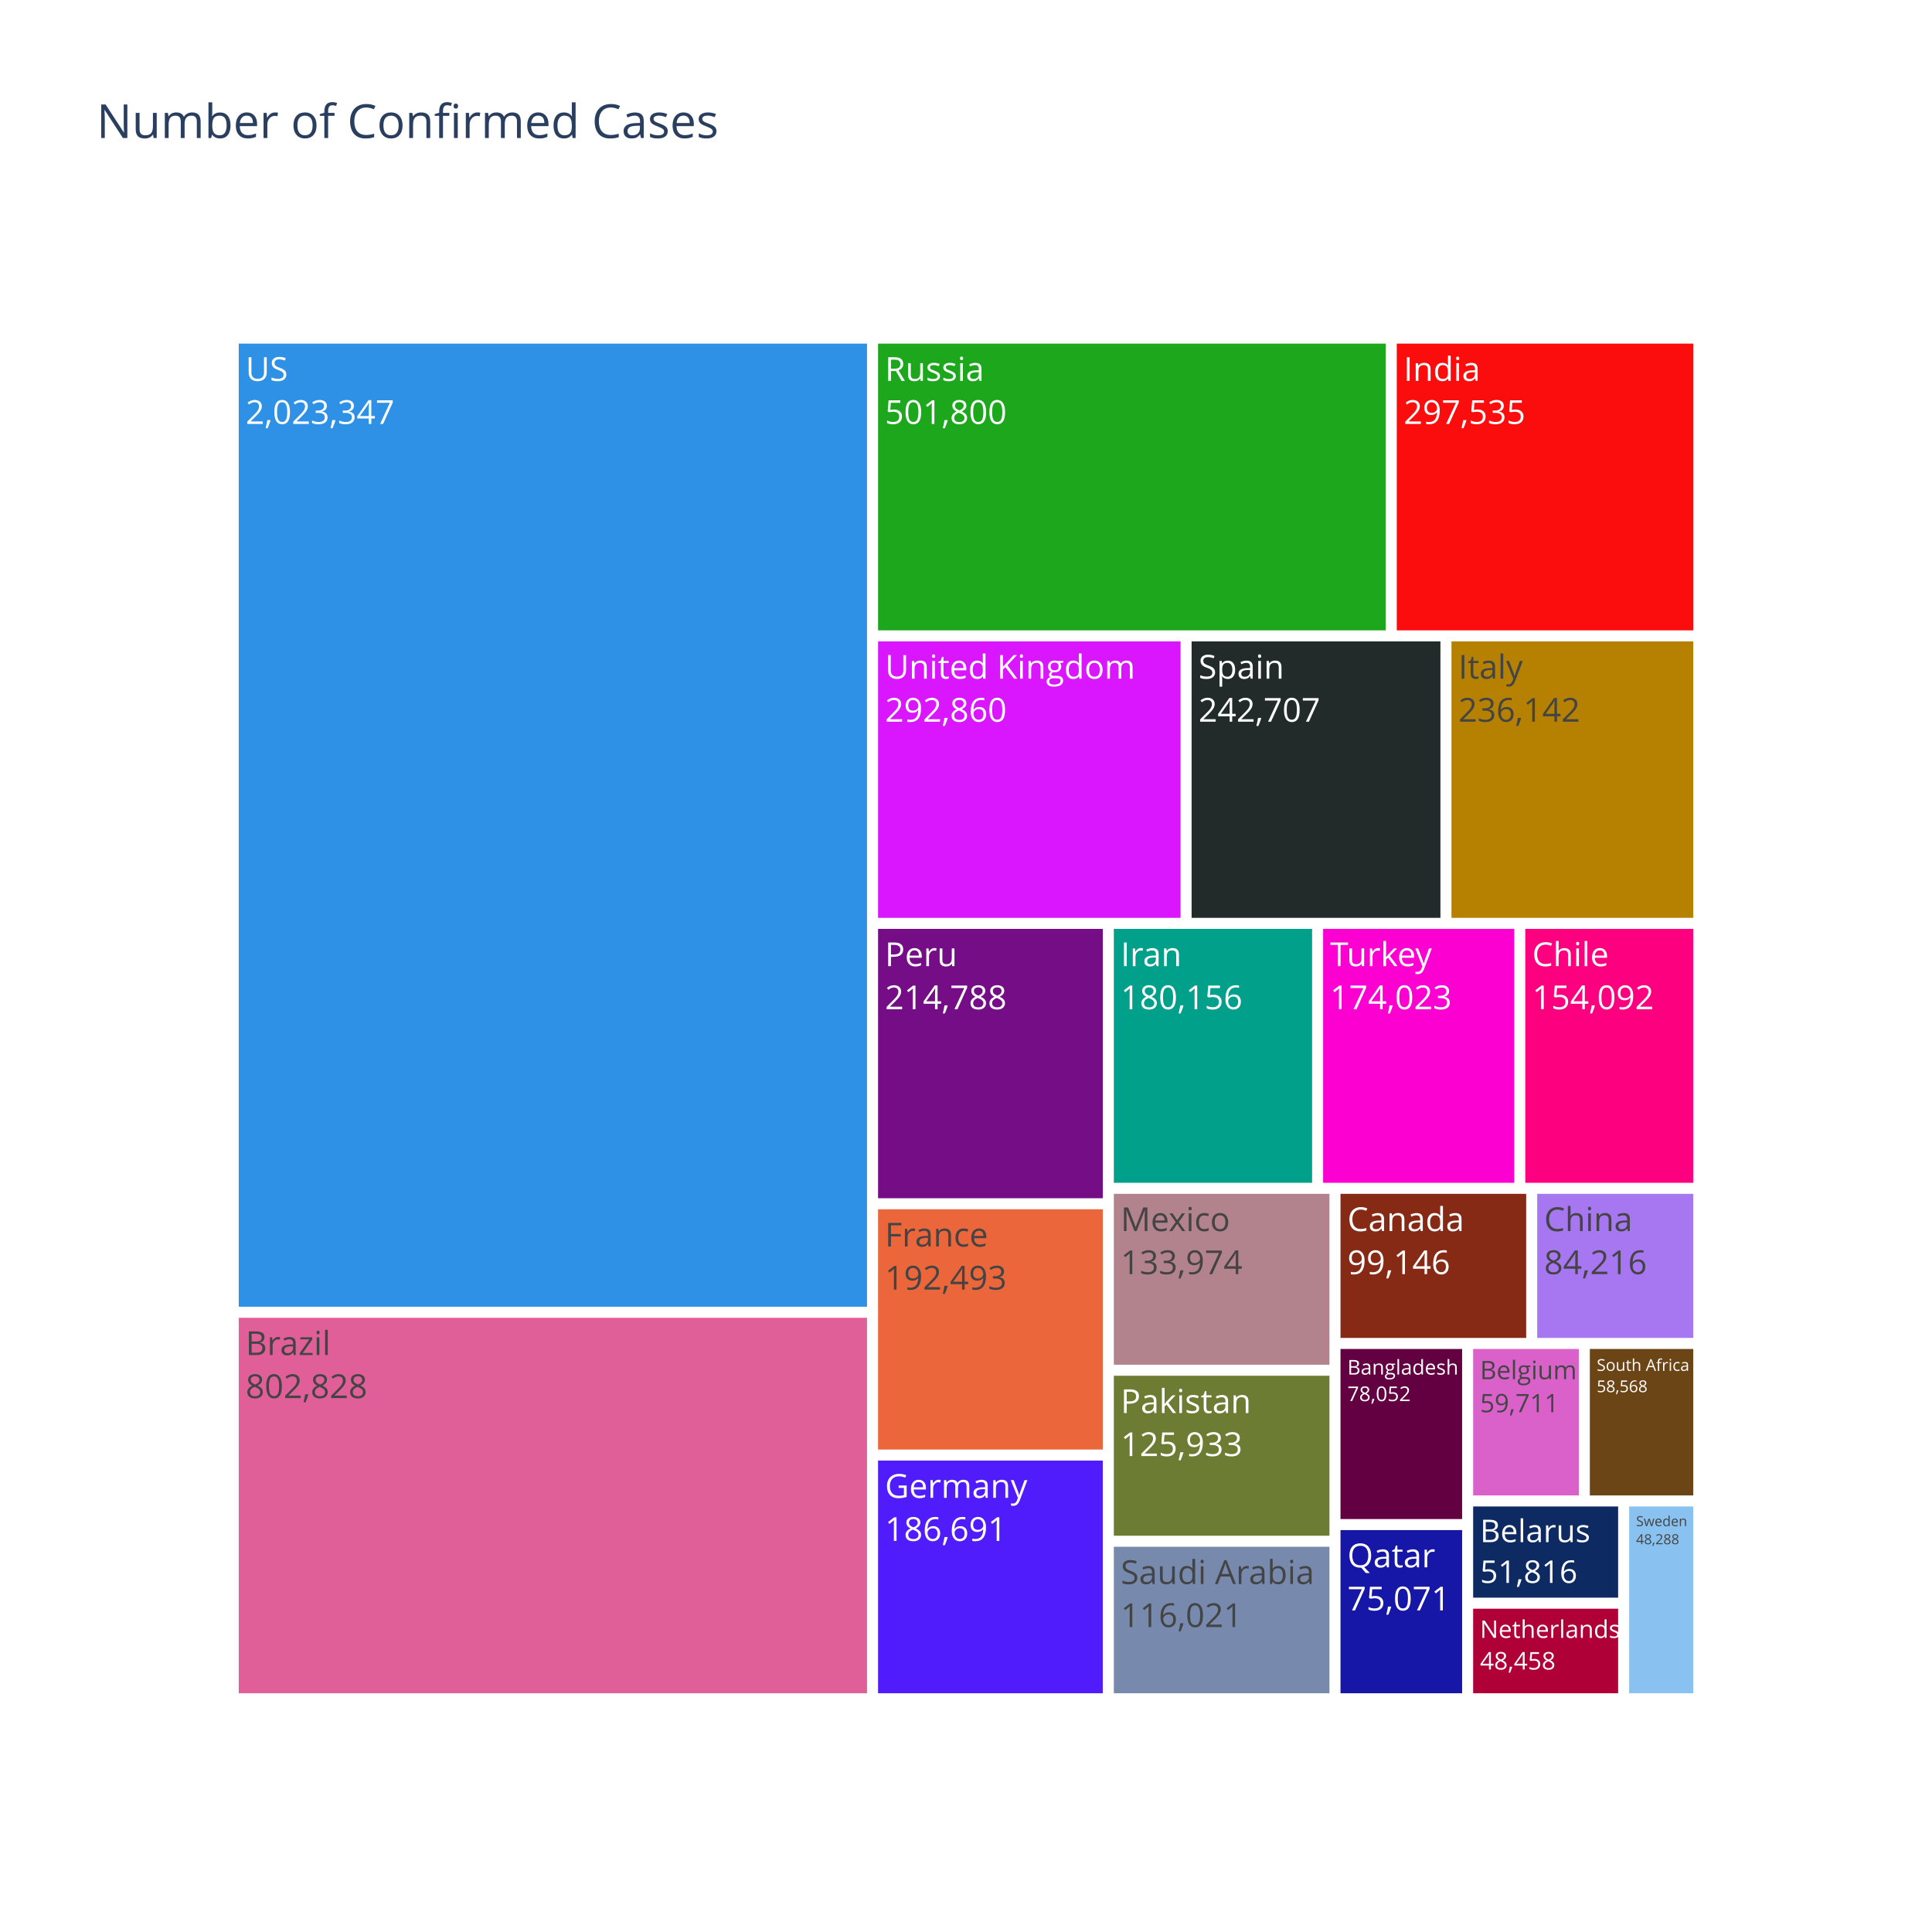
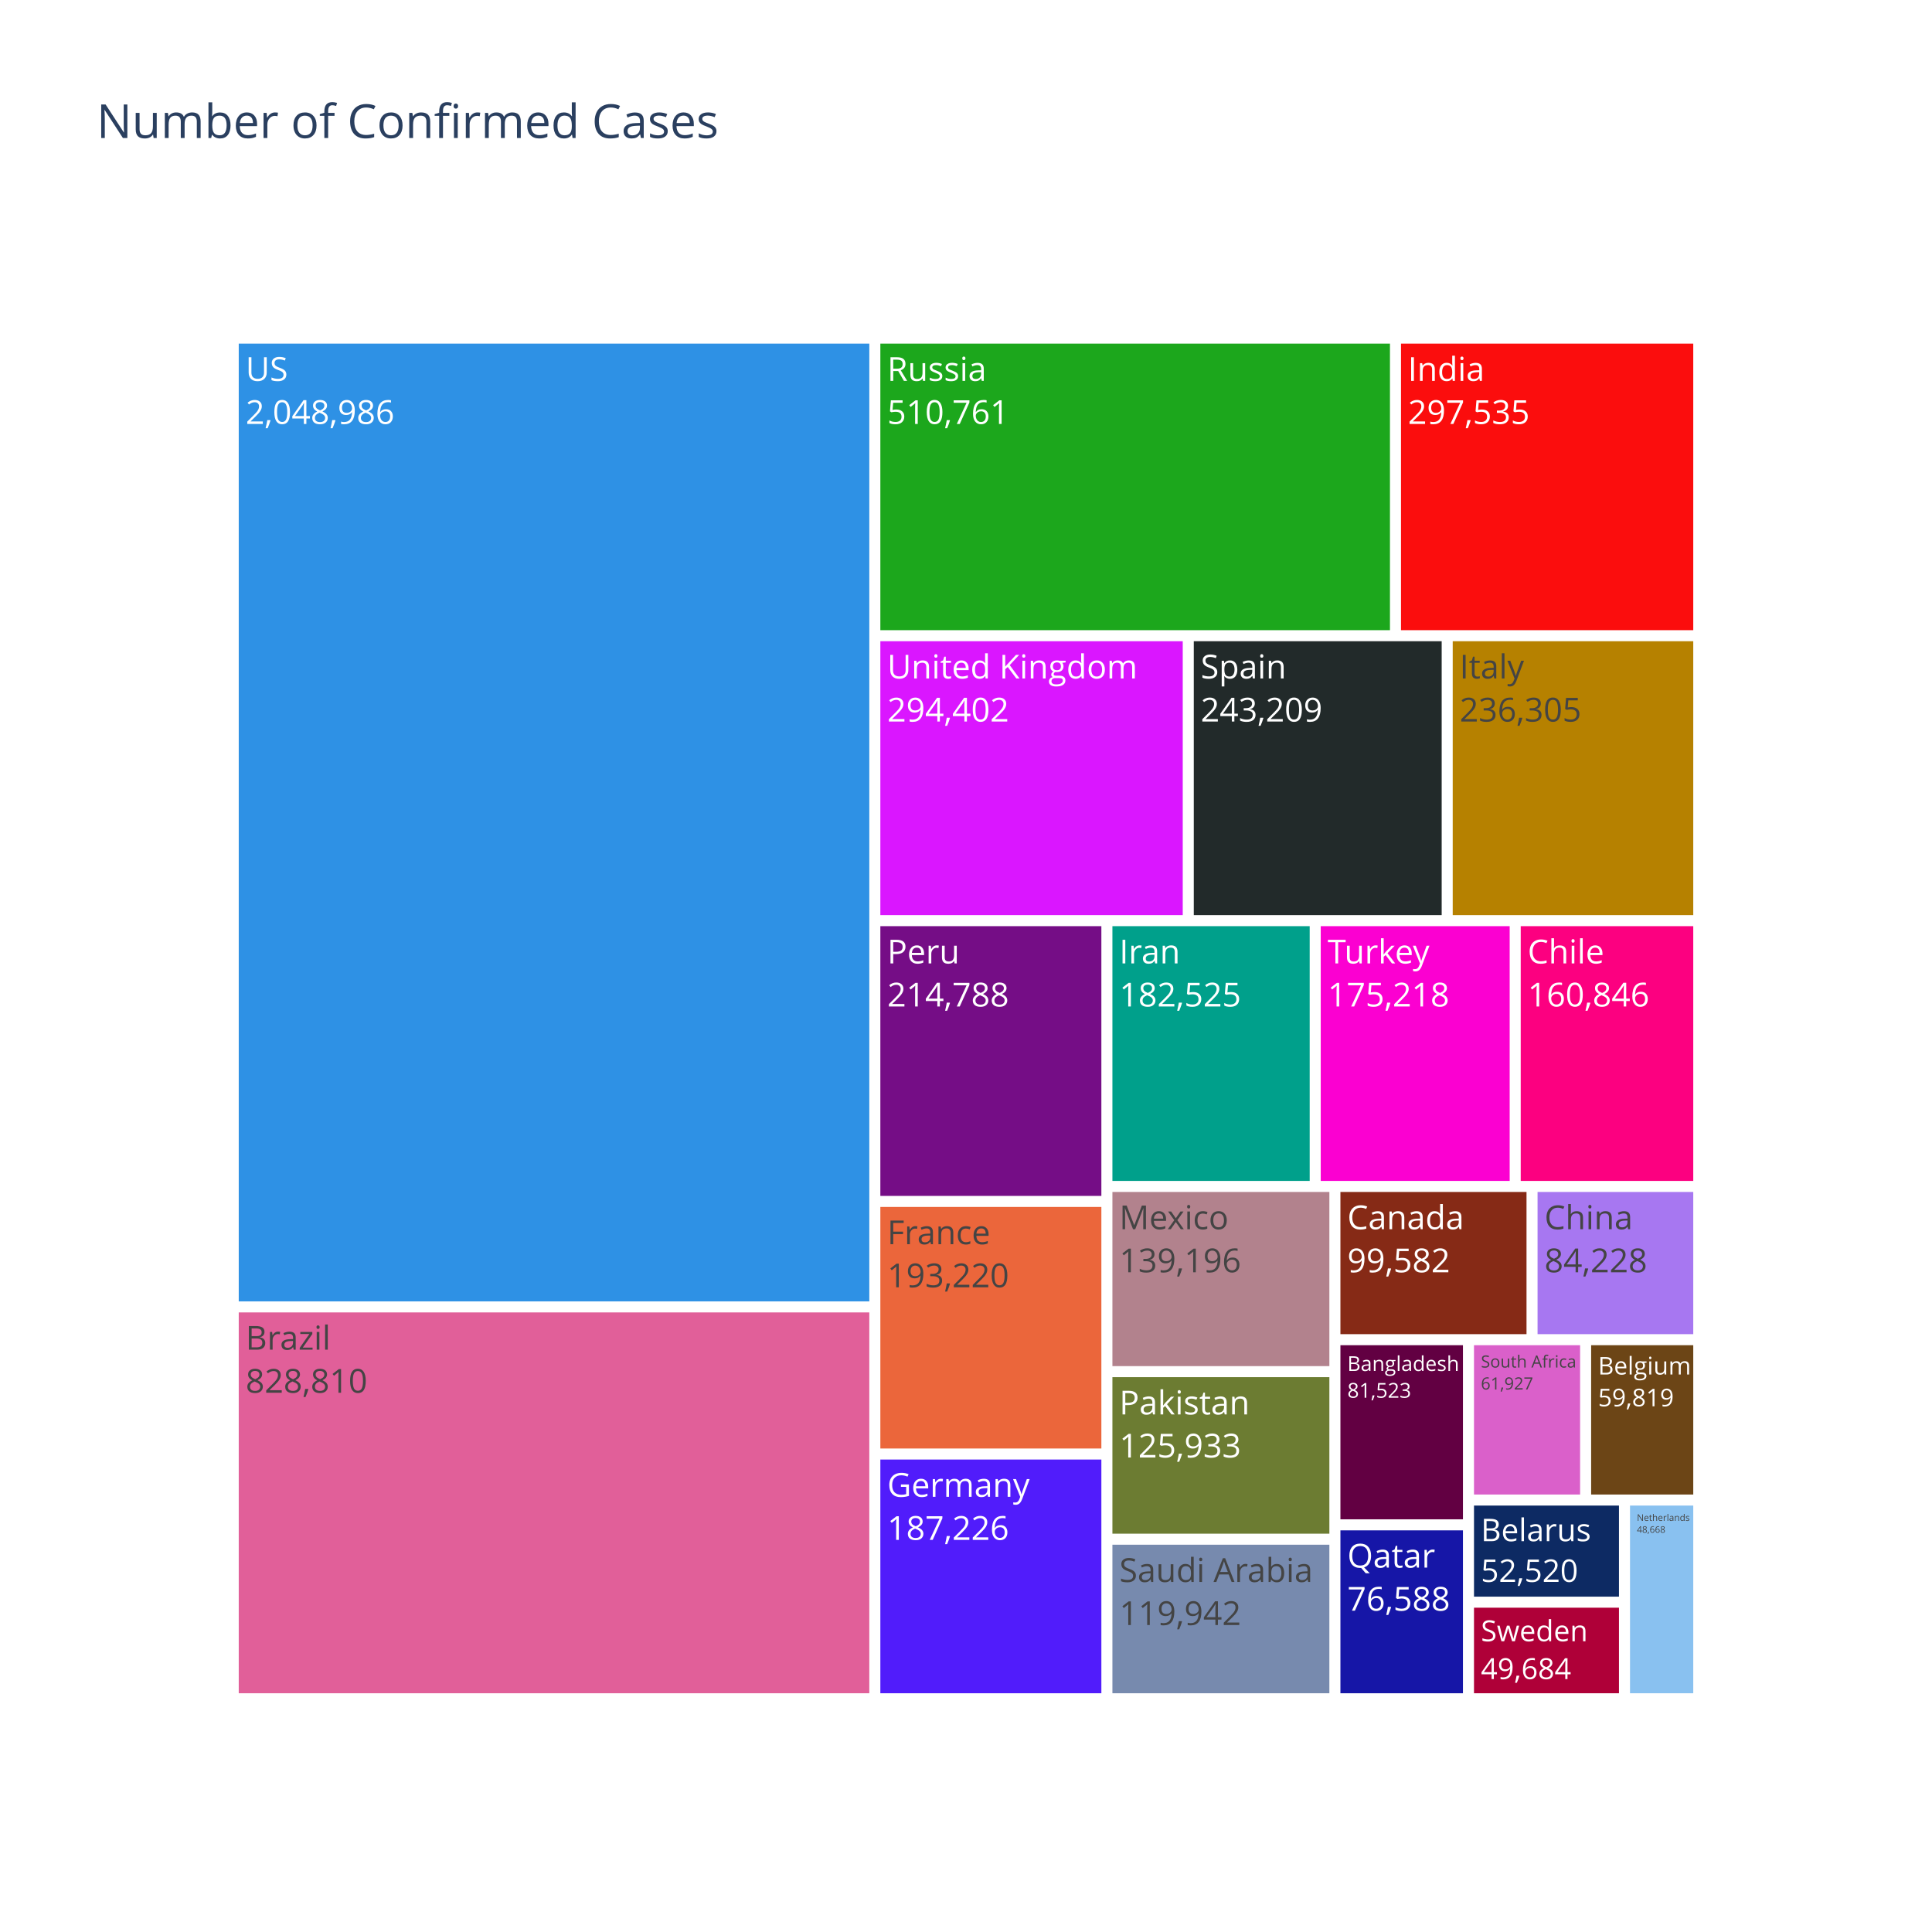
<svg xmlns="http://www.w3.org/2000/svg" class="main-svg" width="700" height="700" style="" viewBox="0 0 700 700">
  <rect x="0" y="0" width="700" height="700" style="fill: rgb(255, 255, 255); fill-opacity: 1;" />
-   <defs id="defs-7132d4">
+   <defs id="defs-ce38db">
    <g class="clips" />
    <g class="gradients" />
  </defs>
  <g class="bglayer" />
  <g class="layer-below">
    <g class="imagelayer" />
    <g class="shapelayer" />
  </g>
  <g class="cartesianlayer" />
  <g class="polarlayer" />
  <g class="ternarylayer" />
  <g class="geolayer" />
  <g class="funnelarealayer" />
  <g class="pielayer" />
  <g class="treemaplayer">
    <g class="trace treemap" style="opacity: 1;">
      <g class="slice cursor-pointer">
        <path class="surface" d="M80,100L620,100L620,620L80,620Z" style="pointer-events: all; stroke-width: 0; fill: rgb(0, 0, 0); fill-opacity: 0; stroke: rgb(0, 0, 0); stroke-opacity: 0; opacity: 0;" />
        <g class="slicetext">
          <text data-notex="1" class="slicetext" text-anchor="start" x="0" y="0" style="font-family: 'Open Sans', verdana, arial, sans-serif; font-size: 12px; fill: rgb(42, 63, 95); fill-opacity: 1; white-space: pre;" transform="translate(86,114)"> </text>
        </g>
      </g>
      <g class="slice cursor-pointer">
-         <path class="surface" d="M86,124L314.635,124L314.635,473.954L86,473.954Z" style="pointer-events: all; stroke-width: 1; fill: rgb(46, 145, 229); fill-opacity: 1; stroke: rgb(255, 255, 255); stroke-opacity: 1; opacity: 1;" />
+         <path class="surface" d="M86,124L315.467,124L315.467,472.015L86,472.015Z" style="pointer-events: all; stroke-width: 1; fill: rgb(46, 145, 229); fill-opacity: 1; stroke: rgb(255, 255, 255); stroke-opacity: 1; opacity: 1;" />
        <g class="slicetext">
          <text data-notex="1" class="slicetext" text-anchor="start" x="0" y="0" style="font-family: 'Open Sans', verdana, arial, sans-serif; font-size: 12px; fill: rgb(255, 255, 255); fill-opacity: 1; white-space: pre;" transform="translate(89,138)">
            <tspan class="line" dy="0em" x="0" y="0">US</tspan>
-             <tspan class="line" dy="1.3em" x="0" y="0">2,023,347</tspan>
-           </text>
-         </g>
-       </g>
-       <g class="slice cursor-pointer">
-         <path class="surface" d="M86,476.954L314.635,476.954L314.635,614L86,614Z" style="pointer-events: all; stroke-width: 1; fill: rgb(225, 95, 153); fill-opacity: 1; stroke: rgb(255, 255, 255); stroke-opacity: 1; opacity: 1;" />
-         <g class="slicetext">
-           <text data-notex="1" class="slicetext" text-anchor="start" x="0" y="0" style="font-family: 'Open Sans', verdana, arial, sans-serif; font-size: 12px; fill: rgb(68, 68, 68); fill-opacity: 1; white-space: pre;" transform="translate(89,490.9541)">
+             <tspan class="line" dy="1.3em" x="0" y="0">2,048,986</tspan>
+           </text>
+         </g>
+       </g>
+       <g class="slice cursor-pointer">
+         <path class="surface" d="M86,475.015L315.467,475.015L315.467,614L86,614Z" style="pointer-events: all; stroke-width: 1; fill: rgb(225, 95, 153); fill-opacity: 1; stroke: rgb(255, 255, 255); stroke-opacity: 1; opacity: 1;" />
+         <g class="slicetext">
+           <text data-notex="1" class="slicetext" text-anchor="start" x="0" y="0" style="font-family: 'Open Sans', verdana, arial, sans-serif; font-size: 12px; fill: rgb(68, 68, 68); fill-opacity: 1; white-space: pre;" transform="translate(89,489.0152)">
            <tspan class="line" dy="0em" x="0" y="0">Brazil</tspan>
-             <tspan class="line" dy="1.3em" x="0" y="0">802,828</tspan>
-           </text>
-         </g>
-       </g>
-       <g class="slice cursor-pointer">
-         <path class="surface" d="M317.635,124L502.568,124L502.568,228.89L317.635,228.89Z" style="pointer-events: all; stroke-width: 1; fill: rgb(28, 167, 28); fill-opacity: 1; stroke: rgb(255, 255, 255); stroke-opacity: 1; opacity: 1;" />
-         <g class="slicetext">
-           <text data-notex="1" class="slicetext" text-anchor="start" x="0" y="0" style="font-family: 'Open Sans', verdana, arial, sans-serif; font-size: 12px; fill: rgb(255, 255, 255); fill-opacity: 1; white-space: pre;" transform="translate(320.6352,138)">
+             <tspan class="line" dy="1.3em" x="0" y="0">828,810</tspan>
+           </text>
+         </g>
+       </g>
+       <g class="slice cursor-pointer">
+         <path class="surface" d="M318.467,124L504.11,124L504.11,228.827L318.467,228.827Z" style="pointer-events: all; stroke-width: 1; fill: rgb(28, 167, 28); fill-opacity: 1; stroke: rgb(255, 255, 255); stroke-opacity: 1; opacity: 1;" />
+         <g class="slicetext">
+           <text data-notex="1" class="slicetext" text-anchor="start" x="0" y="0" style="font-family: 'Open Sans', verdana, arial, sans-serif; font-size: 12px; fill: rgb(255, 255, 255); fill-opacity: 1; white-space: pre;" transform="translate(321.4672,138)">
            <tspan class="line" dy="0em" x="0" y="0">Russia</tspan>
-             <tspan class="line" dy="1.3em" x="0" y="0">501,800</tspan>
-           </text>
-         </g>
-       </g>
-       <g class="slice cursor-pointer">
-         <path class="surface" d="M505.568,124L614,124L614,228.89L505.568,228.89Z" style="pointer-events: all; stroke-width: 1; fill: rgb(251, 13, 13); fill-opacity: 1; stroke: rgb(255, 255, 255); stroke-opacity: 1; opacity: 1;" />
-         <g class="slicetext">
-           <text data-notex="1" class="slicetext" text-anchor="start" x="0" y="0" style="font-family: 'Open Sans', verdana, arial, sans-serif; font-size: 12px; fill: rgb(255, 255, 255); fill-opacity: 1; white-space: pre;" transform="translate(508.568,138)">
+             <tspan class="line" dy="1.3em" x="0" y="0">510,761</tspan>
+           </text>
+         </g>
+       </g>
+       <g class="slice cursor-pointer">
+         <path class="surface" d="M507.11,124L614,124L614,228.827L507.11,228.827Z" style="pointer-events: all; stroke-width: 1; fill: rgb(251, 13, 13); fill-opacity: 1; stroke: rgb(255, 255, 255); stroke-opacity: 1; opacity: 1;" />
+         <g class="slicetext">
+           <text data-notex="1" class="slicetext" text-anchor="start" x="0" y="0" style="font-family: 'Open Sans', verdana, arial, sans-serif; font-size: 12px; fill: rgb(255, 255, 255); fill-opacity: 1; white-space: pre;" transform="translate(510.1096,138)">
            <tspan class="line" dy="0em" x="0" y="0">India</tspan>
            <tspan class="line" dy="1.3em" x="0" y="0">297,535</tspan>
          </text>
        </g>
      </g>
      <g class="slice cursor-pointer">
-         <path class="surface" d="M317.635,231.89L428.243,231.89L428.243,333.051L317.635,333.051Z" style="pointer-events: all; stroke-width: 1; fill: rgb(218, 22, 255); fill-opacity: 1; stroke: rgb(255, 255, 255); stroke-opacity: 1; opacity: 1;" />
-         <g class="slicetext">
-           <text data-notex="1" class="slicetext" text-anchor="start" x="0" y="0" style="font-family: 'Open Sans', verdana, arial, sans-serif; font-size: 12px; fill: rgb(255, 255, 255); fill-opacity: 1; white-space: pre;" transform="translate(320.6352,245.8899)">
+         <path class="surface" d="M318.467,231.827L429.031,231.827L429.031,332.067L318.467,332.067Z" style="pointer-events: all; stroke-width: 1; fill: rgb(218, 22, 255); fill-opacity: 1; stroke: rgb(255, 255, 255); stroke-opacity: 1; opacity: 1;" />
+         <g class="slicetext">
+           <text data-notex="1" class="slicetext" text-anchor="start" x="0" y="0" style="font-family: 'Open Sans', verdana, arial, sans-serif; font-size: 12px; fill: rgb(255, 255, 255); fill-opacity: 1; white-space: pre;" transform="translate(321.4672,245.8269)">
            <tspan class="line" dy="0em" x="0" y="0">United Kingdom</tspan>
-             <tspan class="line" dy="1.3em" x="0" y="0">292,860</tspan>
-           </text>
-         </g>
-       </g>
-       <g class="slice cursor-pointer">
-         <path class="surface" d="M431.243,231.89L522.395,231.89L522.395,333.051L431.243,333.051Z" style="pointer-events: all; stroke-width: 1; fill: rgb(34, 42, 42); fill-opacity: 1; stroke: rgb(255, 255, 255); stroke-opacity: 1; opacity: 1;" />
-         <g class="slicetext">
-           <text data-notex="1" class="slicetext" text-anchor="start" x="0" y="0" style="font-family: 'Open Sans', verdana, arial, sans-serif; font-size: 12px; fill: rgb(255, 255, 255); fill-opacity: 1; white-space: pre;" transform="translate(434.2428,245.8899)">
+             <tspan class="line" dy="1.3em" x="0" y="0">294,402</tspan>
+           </text>
+         </g>
+       </g>
+       <g class="slice cursor-pointer">
+         <path class="surface" d="M432.031,231.827L522.847,231.827L522.847,332.067L432.031,332.067Z" style="pointer-events: all; stroke-width: 1; fill: rgb(34, 42, 42); fill-opacity: 1; stroke: rgb(255, 255, 255); stroke-opacity: 1; opacity: 1;" />
+         <g class="slicetext">
+           <text data-notex="1" class="slicetext" text-anchor="start" x="0" y="0" style="font-family: 'Open Sans', verdana, arial, sans-serif; font-size: 12px; fill: rgb(255, 255, 255); fill-opacity: 1; white-space: pre;" transform="translate(435.0308,245.8269)">
            <tspan class="line" dy="0em" x="0" y="0">Spain</tspan>
-             <tspan class="line" dy="1.3em" x="0" y="0">242,707</tspan>
-           </text>
-         </g>
-       </g>
-       <g class="slice cursor-pointer">
-         <path class="surface" d="M525.395,231.89L614,231.89L614,333.051L525.395,333.051Z" style="pointer-events: all; stroke-width: 1; fill: rgb(182, 129, 0); fill-opacity: 1; stroke: rgb(255, 255, 255); stroke-opacity: 1; opacity: 1;" />
-         <g class="slicetext">
-           <text data-notex="1" class="slicetext" text-anchor="start" x="0" y="0" style="font-family: 'Open Sans', verdana, arial, sans-serif; font-size: 12px; fill: rgb(68, 68, 68); fill-opacity: 1; white-space: pre;" transform="translate(528.3948,245.8899)">
+             <tspan class="line" dy="1.3em" x="0" y="0">243,209</tspan>
+           </text>
+         </g>
+       </g>
+       <g class="slice cursor-pointer">
+         <path class="surface" d="M525.847,231.827L614,231.827L614,332.067L525.847,332.067Z" style="pointer-events: all; stroke-width: 1; fill: rgb(182, 129, 0); fill-opacity: 1; stroke: rgb(255, 255, 255); stroke-opacity: 1; opacity: 1;" />
+         <g class="slicetext">
+           <text data-notex="1" class="slicetext" text-anchor="start" x="0" y="0" style="font-family: 'Open Sans', verdana, arial, sans-serif; font-size: 12px; fill: rgb(68, 68, 68); fill-opacity: 1; white-space: pre;" transform="translate(528.847,245.8269)">
            <tspan class="line" dy="0em" x="0" y="0">Italy</tspan>
-             <tspan class="line" dy="1.3em" x="0" y="0">236,142</tspan>
-           </text>
-         </g>
-       </g>
-       <g class="slice cursor-pointer">
-         <path class="surface" d="M317.635,336.051L400.061,336.051L400.061,434.646L317.635,434.646Z" style="pointer-events: all; stroke-width: 1; fill: rgb(117, 13, 134); fill-opacity: 1; stroke: rgb(255, 255, 255); stroke-opacity: 1; opacity: 1;" />
-         <g class="slicetext">
-           <text data-notex="1" class="slicetext" text-anchor="start" x="0" y="0" style="font-family: 'Open Sans', verdana, arial, sans-serif; font-size: 12px; fill: rgb(255, 255, 255); fill-opacity: 1; white-space: pre;" transform="translate(320.6352,350.0509)">
+             <tspan class="line" dy="1.3em" x="0" y="0">236,305</tspan>
+           </text>
+         </g>
+       </g>
+       <g class="slice cursor-pointer">
+         <path class="surface" d="M318.467,335.067L399.547,335.067L399.547,433.802L318.467,433.802Z" style="pointer-events: all; stroke-width: 1; fill: rgb(117, 13, 134); fill-opacity: 1; stroke: rgb(255, 255, 255); stroke-opacity: 1; opacity: 1;" />
+         <g class="slicetext">
+           <text data-notex="1" class="slicetext" text-anchor="start" x="0" y="0" style="font-family: 'Open Sans', verdana, arial, sans-serif; font-size: 12px; fill: rgb(255, 255, 255); fill-opacity: 1; white-space: pre;" transform="translate(321.4672,349.0675)">
            <tspan class="line" dy="0em" x="0" y="0">Peru</tspan>
            <tspan class="line" dy="1.3em" x="0" y="0">214,788</tspan>
          </text>
        </g>
      </g>
      <g class="slice cursor-pointer">
-         <path class="surface" d="M317.635,437.646L400.061,437.646L400.061,525.695L317.635,525.695Z" style="pointer-events: all; stroke-width: 1; fill: rgb(235, 102, 59); fill-opacity: 1; stroke: rgb(255, 255, 255); stroke-opacity: 1; opacity: 1;" />
-         <g class="slicetext">
-           <text data-notex="1" class="slicetext" text-anchor="start" x="0" y="0" style="font-family: 'Open Sans', verdana, arial, sans-serif; font-size: 12px; fill: rgb(68, 68, 68); fill-opacity: 1; white-space: pre;" transform="translate(320.6352,451.6458)">
+         <path class="surface" d="M318.467,436.802L399.547,436.802L399.547,525.32L318.467,525.32Z" style="pointer-events: all; stroke-width: 1; fill: rgb(235, 102, 59); fill-opacity: 1; stroke: rgb(255, 255, 255); stroke-opacity: 1; opacity: 1;" />
+         <g class="slicetext">
+           <text data-notex="1" class="slicetext" text-anchor="start" x="0" y="0" style="font-family: 'Open Sans', verdana, arial, sans-serif; font-size: 12px; fill: rgb(68, 68, 68); fill-opacity: 1; white-space: pre;" transform="translate(321.4672,450.8018)">
            <tspan class="line" dy="0em" x="0" y="0">France</tspan>
-             <tspan class="line" dy="1.3em" x="0" y="0">192,493</tspan>
-           </text>
-         </g>
-       </g>
-       <g class="slice cursor-pointer">
-         <path class="surface" d="M317.635,528.695L400.061,528.695L400.061,614L317.635,614Z" style="pointer-events: all; stroke-width: 1; fill: rgb(81, 28, 251); fill-opacity: 1; stroke: rgb(255, 255, 255); stroke-opacity: 1; opacity: 1;" />
-         <g class="slicetext">
-           <text data-notex="1" class="slicetext" text-anchor="start" x="0" y="0" style="font-family: 'Open Sans', verdana, arial, sans-serif; font-size: 12px; fill: rgb(255, 255, 255); fill-opacity: 1; white-space: pre;" transform="translate(320.6352,542.6951)">
+             <tspan class="line" dy="1.3em" x="0" y="0">193,220</tspan>
+           </text>
+         </g>
+       </g>
+       <g class="slice cursor-pointer">
+         <path class="surface" d="M318.467,528.32L399.547,528.32L399.547,614L318.467,614Z" style="pointer-events: all; stroke-width: 1; fill: rgb(81, 28, 251); fill-opacity: 1; stroke: rgb(255, 255, 255); stroke-opacity: 1; opacity: 1;" />
+         <g class="slicetext">
+           <text data-notex="1" class="slicetext" text-anchor="start" x="0" y="0" style="font-family: 'Open Sans', verdana, arial, sans-serif; font-size: 12px; fill: rgb(255, 255, 255); fill-opacity: 1; white-space: pre;" transform="translate(321.4672,542.3204)">
            <tspan class="line" dy="0em" x="0" y="0">Germany</tspan>
-             <tspan class="line" dy="1.3em" x="0" y="0">186,691</tspan>
-           </text>
-         </g>
-       </g>
-       <g class="slice cursor-pointer">
-         <path class="surface" d="M403.061,336.051L475.892,336.051L475.892,429.048L403.061,429.048Z" style="pointer-events: all; stroke-width: 1; fill: rgb(0, 160, 139); fill-opacity: 1; stroke: rgb(255, 255, 255); stroke-opacity: 1; opacity: 1;" />
-         <g class="slicetext">
-           <text data-notex="1" class="slicetext" text-anchor="start" x="0" y="0" style="font-family: 'Open Sans', verdana, arial, sans-serif; font-size: 12px; fill: rgb(255, 255, 255); fill-opacity: 1; white-space: pre;" transform="translate(406.0614,350.0509)">
+             <tspan class="line" dy="1.3em" x="0" y="0">187,226</tspan>
+           </text>
+         </g>
+       </g>
+       <g class="slice cursor-pointer">
+         <path class="surface" d="M402.547,335.067L475.027,335.067L475.027,428.37L402.547,428.37Z" style="pointer-events: all; stroke-width: 1; fill: rgb(0, 160, 139); fill-opacity: 1; stroke: rgb(255, 255, 255); stroke-opacity: 1; opacity: 1;" />
+         <g class="slicetext">
+           <text data-notex="1" class="slicetext" text-anchor="start" x="0" y="0" style="font-family: 'Open Sans', verdana, arial, sans-serif; font-size: 12px; fill: rgb(255, 255, 255); fill-opacity: 1; white-space: pre;" transform="translate(405.547,349.0675)">
            <tspan class="line" dy="0em" x="0" y="0">Iran</tspan>
-             <tspan class="line" dy="1.3em" x="0" y="0">180,156</tspan>
-           </text>
-         </g>
-       </g>
-       <g class="slice cursor-pointer">
-         <path class="surface" d="M478.892,336.051L549.14,336.051L549.14,429.048L478.892,429.048Z" style="pointer-events: all; stroke-width: 1; fill: rgb(251, 0, 209); fill-opacity: 1; stroke: rgb(255, 255, 255); stroke-opacity: 1; opacity: 1;" />
-         <g class="slicetext">
-           <text data-notex="1" class="slicetext" text-anchor="start" x="0" y="0" style="font-family: 'Open Sans', verdana, arial, sans-serif; font-size: 12px; fill: rgb(255, 255, 255); fill-opacity: 1; white-space: pre;" transform="translate(481.8917,350.0509)">
+             <tspan class="line" dy="1.3em" x="0" y="0">182,525</tspan>
+           </text>
+         </g>
+       </g>
+       <g class="slice cursor-pointer">
+         <path class="surface" d="M478.027,335.067L547.485,335.067L547.485,428.37L478.027,428.37Z" style="pointer-events: all; stroke-width: 1; fill: rgb(251, 0, 209); fill-opacity: 1; stroke: rgb(255, 255, 255); stroke-opacity: 1; opacity: 1;" />
+         <g class="slicetext">
+           <text data-notex="1" class="slicetext" text-anchor="start" x="0" y="0" style="font-family: 'Open Sans', verdana, arial, sans-serif; font-size: 12px; fill: rgb(255, 255, 255); fill-opacity: 1; white-space: pre;" transform="translate(481.0268,349.0675)">
            <tspan class="line" dy="0em" x="0" y="0">Turkey</tspan>
-             <tspan class="line" dy="1.3em" x="0" y="0">174,023</tspan>
-           </text>
-         </g>
-       </g>
-       <g class="slice cursor-pointer">
-         <path class="surface" d="M552.14,336.051L614,336.051L614,429.048L552.14,429.048Z" style="pointer-events: all; stroke-width: 1; fill: rgb(252, 0, 128); fill-opacity: 1; stroke: rgb(255, 255, 255); stroke-opacity: 1; opacity: 1;" />
-         <g class="slicetext">
-           <text data-notex="1" class="slicetext" text-anchor="start" x="0" y="0" style="font-family: 'Open Sans', verdana, arial, sans-serif; font-size: 12px; fill: rgb(255, 255, 255); fill-opacity: 1; white-space: pre;" transform="translate(555.1405,350.0509)">
+             <tspan class="line" dy="1.3em" x="0" y="0">175,218</tspan>
+           </text>
+         </g>
+       </g>
+       <g class="slice cursor-pointer">
+         <path class="surface" d="M550.485,335.067L614,335.067L614,428.37L550.485,428.37Z" style="pointer-events: all; stroke-width: 1; fill: rgb(252, 0, 128); fill-opacity: 1; stroke: rgb(255, 255, 255); stroke-opacity: 1; opacity: 1;" />
+         <g class="slicetext">
+           <text data-notex="1" class="slicetext" text-anchor="start" x="0" y="0" style="font-family: 'Open Sans', verdana, arial, sans-serif; font-size: 12px; fill: rgb(255, 255, 255); fill-opacity: 1; white-space: pre;" transform="translate(553.4851,349.0675)">
            <tspan class="line" dy="0em" x="0" y="0">Chile</tspan>
-             <tspan class="line" dy="1.3em" x="0" y="0">154,092</tspan>
-           </text>
-         </g>
-       </g>
-       <g class="slice cursor-pointer">
-         <path class="surface" d="M403.061,432.048L482.191,432.048L482.191,494.962L403.061,494.962Z" style="pointer-events: all; stroke-width: 1; fill: rgb(178, 130, 141); fill-opacity: 1; stroke: rgb(255, 255, 255); stroke-opacity: 1; opacity: 1;" />
-         <g class="slicetext">
-           <text data-notex="1" class="slicetext" text-anchor="start" x="0" y="0" style="font-family: 'Open Sans', verdana, arial, sans-serif; font-size: 12px; fill: rgb(68, 68, 68); fill-opacity: 1; white-space: pre;" transform="translate(406.0614,446.0481)">
+             <tspan class="line" dy="1.3em" x="0" y="0">160,846</tspan>
+           </text>
+         </g>
+       </g>
+       <g class="slice cursor-pointer">
+         <path class="surface" d="M402.547,431.37L482.159,431.37L482.159,495.472L402.547,495.472Z" style="pointer-events: all; stroke-width: 1; fill: rgb(178, 130, 141); fill-opacity: 1; stroke: rgb(255, 255, 255); stroke-opacity: 1; opacity: 1;" />
+         <g class="slicetext">
+           <text data-notex="1" class="slicetext" text-anchor="start" x="0" y="0" style="font-family: 'Open Sans', verdana, arial, sans-serif; font-size: 12px; fill: rgb(68, 68, 68); fill-opacity: 1; white-space: pre;" transform="translate(405.547,445.3705)">
            <tspan class="line" dy="0em" x="0" y="0">Mexico</tspan>
-             <tspan class="line" dy="1.3em" x="0" y="0">133,974</tspan>
-           </text>
-         </g>
-       </g>
-       <g class="slice cursor-pointer">
-         <path class="surface" d="M403.061,497.962L482.191,497.962L482.191,556.919L403.061,556.919Z" style="pointer-events: all; stroke-width: 1; fill: rgb(108, 124, 50); fill-opacity: 1; stroke: rgb(255, 255, 255); stroke-opacity: 1; opacity: 1;" />
-         <g class="slicetext">
-           <text data-notex="1" class="slicetext" text-anchor="start" x="0" y="0" style="font-family: 'Open Sans', verdana, arial, sans-serif; font-size: 12px; fill: rgb(255, 255, 255); fill-opacity: 1; white-space: pre;" transform="translate(406.0614,511.9617)">
+             <tspan class="line" dy="1.3em" x="0" y="0">139,196</tspan>
+           </text>
+         </g>
+       </g>
+       <g class="slice cursor-pointer">
+         <path class="surface" d="M402.547,498.472L482.159,498.472L482.159,556.18L402.547,556.18Z" style="pointer-events: all; stroke-width: 1; fill: rgb(108, 124, 50); fill-opacity: 1; stroke: rgb(255, 255, 255); stroke-opacity: 1; opacity: 1;" />
+         <g class="slicetext">
+           <text data-notex="1" class="slicetext" text-anchor="start" x="0" y="0" style="font-family: 'Open Sans', verdana, arial, sans-serif; font-size: 12px; fill: rgb(255, 255, 255); fill-opacity: 1; white-space: pre;" transform="translate(405.547,512.4721)">
            <tspan class="line" dy="0em" x="0" y="0">Pakistan</tspan>
            <tspan class="line" dy="1.3em" x="0" y="0">125,933</tspan>
          </text>
        </g>
      </g>
      <g class="slice cursor-pointer">
-         <path class="surface" d="M403.061,559.919L482.191,559.919L482.191,614L403.061,614Z" style="pointer-events: all; stroke-width: 1; fill: rgb(119, 138, 174); fill-opacity: 1; stroke: rgb(255, 255, 255); stroke-opacity: 1; opacity: 1;" />
-         <g class="slicetext">
-           <text data-notex="1" class="slicetext" text-anchor="start" x="0" y="0" style="font-family: 'Open Sans', verdana, arial, sans-serif; font-size: 12px; fill: rgb(68, 68, 68); fill-opacity: 1; white-space: pre;" transform="translate(406.0614,573.9191)">
+         <path class="surface" d="M402.547,559.18L482.159,559.18L482.159,614L402.547,614Z" style="pointer-events: all; stroke-width: 1; fill: rgb(119, 138, 174); fill-opacity: 1; stroke: rgb(255, 255, 255); stroke-opacity: 1; opacity: 1;" />
+         <g class="slicetext">
+           <text data-notex="1" class="slicetext" text-anchor="start" x="0" y="0" style="font-family: 'Open Sans', verdana, arial, sans-serif; font-size: 12px; fill: rgb(68, 68, 68); fill-opacity: 1; white-space: pre;" transform="translate(405.547,573.1801)">
            <tspan class="line" dy="0em" x="0" y="0">Saudi Arabia</tspan>
-             <tspan class="line" dy="1.3em" x="0" y="0">116,021</tspan>
-           </text>
-         </g>
-       </g>
-       <g class="slice cursor-pointer">
-         <path class="surface" d="M485.191,432.048L553.462,432.048L553.462,485.258L485.191,485.258Z" style="pointer-events: all; stroke-width: 1; fill: rgb(134, 42, 22); fill-opacity: 1; stroke: rgb(255, 255, 255); stroke-opacity: 1; opacity: 1;" />
-         <g class="slicetext">
-           <text data-notex="1" class="slicetext" text-anchor="start" x="0" y="0" style="font-family: 'Open Sans', verdana, arial, sans-serif; font-size: 12px; fill: rgb(255, 255, 255); fill-opacity: 1; white-space: pre;" transform="translate(488.1908,446.0481)">
+             <tspan class="line" dy="1.3em" x="0" y="0">119,942</tspan>
+           </text>
+         </g>
+       </g>
+       <g class="slice cursor-pointer">
+         <path class="surface" d="M485.159,431.37L553.586,431.37L553.586,483.893L485.159,483.893Z" style="pointer-events: all; stroke-width: 1; fill: rgb(134, 42, 22); fill-opacity: 1; stroke: rgb(255, 255, 255); stroke-opacity: 1; opacity: 1;" />
+         <g class="slicetext">
+           <text data-notex="1" class="slicetext" text-anchor="start" x="0" y="0" style="font-family: 'Open Sans', verdana, arial, sans-serif; font-size: 12px; fill: rgb(255, 255, 255); fill-opacity: 1; white-space: pre;" transform="translate(488.1588,445.3705)">
            <tspan class="line" dy="0em" x="0" y="0">Canada</tspan>
-             <tspan class="line" dy="1.3em" x="0" y="0">99,146</tspan>
-           </text>
-         </g>
-       </g>
-       <g class="slice cursor-pointer">
-         <path class="surface" d="M556.462,432.048L614,432.048L614,485.258L556.462,485.258Z" style="pointer-events: all; stroke-width: 1; fill: rgb(167, 119, 241); fill-opacity: 1; stroke: rgb(255, 255, 255); stroke-opacity: 1; opacity: 1;" />
-         <g class="slicetext">
-           <text data-notex="1" class="slicetext" text-anchor="start" x="0" y="0" style="font-family: 'Open Sans', verdana, arial, sans-serif; font-size: 12px; fill: rgb(68, 68, 68); fill-opacity: 1; white-space: pre;" transform="translate(559.4616,446.0481)">
+             <tspan class="line" dy="1.3em" x="0" y="0">99,582</tspan>
+           </text>
+         </g>
+       </g>
+       <g class="slice cursor-pointer">
+         <path class="surface" d="M556.586,431.37L614,431.37L614,483.893L556.586,483.893Z" style="pointer-events: all; stroke-width: 1; fill: rgb(167, 119, 241); fill-opacity: 1; stroke: rgb(255, 255, 255); stroke-opacity: 1; opacity: 1;" />
+         <g class="slicetext">
+           <text data-notex="1" class="slicetext" text-anchor="start" x="0" y="0" style="font-family: 'Open Sans', verdana, arial, sans-serif; font-size: 12px; fill: rgb(68, 68, 68); fill-opacity: 1; white-space: pre;" transform="translate(559.5859,445.3705)">
            <tspan class="line" dy="0em" x="0" y="0">China</tspan>
-             <tspan class="line" dy="1.3em" x="0" y="0">84,216</tspan>
-           </text>
-         </g>
-       </g>
-       <g class="slice cursor-pointer">
-         <path class="surface" d="M485.191,488.258L530.25,488.258L530.25,550.882L485.191,550.882Z" style="pointer-events: all; stroke-width: 1; fill: rgb(98, 0, 66); fill-opacity: 1; stroke: rgb(255, 255, 255); stroke-opacity: 1; opacity: 1;" />
-         <g class="slicetext">
-           <text data-notex="1" class="slicetext" text-anchor="start" x="0" y="0" style="font-family: 'Open Sans', verdana, arial, sans-serif; font-size: 12px; fill: rgb(255, 255, 255); fill-opacity: 1; white-space: pre;" transform="translate(488.1908,498.0362)scale(0.6161628)">
+             <tspan class="line" dy="1.3em" x="0" y="0">84,228</tspan>
+           </text>
+         </g>
+       </g>
+       <g class="slice cursor-pointer">
+         <path class="surface" d="M485.159,486.893L530.555,486.893L530.555,550.977L485.159,550.977Z" style="pointer-events: all; stroke-width: 1; fill: rgb(98, 0, 66); fill-opacity: 1; stroke: rgb(255, 255, 255); stroke-opacity: 1; opacity: 1;" />
+         <g class="slicetext">
+           <text data-notex="1" class="slicetext" text-anchor="start" x="0" y="0" style="font-family: 'Open Sans', verdana, arial, sans-serif; font-size: 12px; fill: rgb(255, 255, 255); fill-opacity: 1; white-space: pre;" transform="translate(488.1588,496.729)scale(0.6214792)">
            <tspan class="line" dy="0em" x="0" y="0">Bangladesh</tspan>
-             <tspan class="line" dy="1.3em" x="0" y="0">78,052</tspan>
-           </text>
-         </g>
-       </g>
-       <g class="slice cursor-pointer">
-         <path class="surface" d="M485.191,553.882L530.25,553.882L530.25,614L485.191,614Z" style="pointer-events: all; stroke-width: 1; fill: rgb(22, 22, 167); fill-opacity: 1; stroke: rgb(255, 255, 255); stroke-opacity: 1; opacity: 1;" />
-         <g class="slicetext">
-           <text data-notex="1" class="slicetext" text-anchor="start" x="0" y="0" style="font-family: 'Open Sans', verdana, arial, sans-serif; font-size: 12px; fill: rgb(255, 255, 255); fill-opacity: 1; white-space: pre;" transform="translate(488.1908,567.8824)">
+             <tspan class="line" dy="1.3em" x="0" y="0">81,523</tspan>
+           </text>
+         </g>
+       </g>
+       <g class="slice cursor-pointer">
+         <path class="surface" d="M485.159,553.977L530.555,553.977L530.555,614L485.159,614Z" style="pointer-events: all; stroke-width: 1; fill: rgb(22, 22, 167); fill-opacity: 1; stroke: rgb(255, 255, 255); stroke-opacity: 1; opacity: 1;" />
+         <g class="slicetext">
+           <text data-notex="1" class="slicetext" text-anchor="start" x="0" y="0" style="font-family: 'Open Sans', verdana, arial, sans-serif; font-size: 12px; fill: rgb(255, 255, 255); fill-opacity: 1; white-space: pre;" transform="translate(488.1588,567.9768)">
            <tspan class="line" dy="0em" x="0" y="0">Qatar</tspan>
-             <tspan class="line" dy="1.3em" x="0" y="0">75,071</tspan>
-           </text>
-         </g>
-       </g>
-       <g class="slice cursor-pointer">
-         <path class="surface" d="M533.25,488.258L572.53,488.258L572.53,542.324L533.25,542.324Z" style="pointer-events: all; stroke-width: 1; fill: rgb(218, 96, 202); fill-opacity: 1; stroke: rgb(255, 255, 255); stroke-opacity: 1; opacity: 1;" />
-         <g class="slicetext">
-           <text data-notex="1" class="slicetext" text-anchor="start" x="0" y="0" style="font-family: 'Open Sans', verdana, arial, sans-serif; font-size: 12px; fill: rgb(68, 68, 68); fill-opacity: 1; white-space: pre;" transform="translate(536.2497,499.7013)scale(0.7675344)">
+             <tspan class="line" dy="1.3em" x="0" y="0">76,588</tspan>
+           </text>
+         </g>
+       </g>
+       <g class="slice cursor-pointer">
+         <path class="surface" d="M533.555,486.893L573,486.893L573,541.996L533.555,541.996Z" style="pointer-events: all; stroke-width: 1; fill: rgb(218, 96, 202); fill-opacity: 1; stroke: rgb(255, 255, 255); stroke-opacity: 1; opacity: 1;" />
+         <g class="slicetext">
+           <text data-notex="1" class="slicetext" text-anchor="start" x="0" y="0" style="font-family: 'Open Sans', verdana, arial, sans-serif; font-size: 12px; fill: rgb(68, 68, 68); fill-opacity: 1; white-space: pre;" transform="translate(536.5548,495.492)scale(0.5090325)">
+             <tspan class="line" dy="0em" x="0" y="0">South Africa</tspan>
+             <tspan class="line" dy="1.3em" x="0" y="0">61,927</tspan>
+           </text>
+         </g>
+       </g>
+       <g class="slice cursor-pointer">
+         <path class="surface" d="M576,486.893L614,486.893L614,541.996L576,541.996Z" style="pointer-events: all; stroke-width: 1; fill: rgb(108, 69, 22); fill-opacity: 1; stroke: rgb(255, 255, 255); stroke-opacity: 1; opacity: 1;" />
+         <g class="slicetext">
+           <text data-notex="1" class="slicetext" text-anchor="start" x="0" y="0" style="font-family: 'Open Sans', verdana, arial, sans-serif; font-size: 12px; fill: rgb(255, 255, 255); fill-opacity: 1; white-space: pre;" transform="translate(578.9998,498.0109)scale(0.7380225)">
            <tspan class="line" dy="0em" x="0" y="0">Belgium</tspan>
-             <tspan class="line" dy="1.3em" x="0" y="0">59,711</tspan>
-           </text>
-         </g>
-       </g>
-       <g class="slice cursor-pointer">
-         <path class="surface" d="M575.53,488.258L614,488.258L614,542.324L575.53,542.324Z" style="pointer-events: all; stroke-width: 1; fill: rgb(108, 69, 22); fill-opacity: 1; stroke: rgb(255, 255, 255); stroke-opacity: 1; opacity: 1;" />
-         <g class="slicetext">
-           <text data-notex="1" class="slicetext" text-anchor="start" x="0" y="0" style="font-family: 'Open Sans', verdana, arial, sans-serif; font-size: 12px; fill: rgb(255, 255, 255); fill-opacity: 1; white-space: pre;" transform="translate(578.5295,496.6947)scale(0.4942)">
-             <tspan class="line" dy="0em" x="0" y="0">South Africa</tspan>
-             <tspan class="line" dy="1.3em" x="0" y="0">58,568</tspan>
-           </text>
-         </g>
-       </g>
-       <g class="slice cursor-pointer">
-         <path class="surface" d="M533.25,545.324L586.778,545.324L586.778,579.362L533.25,579.362Z" style="pointer-events: all; stroke-width: 1; fill: rgb(13, 42, 99); fill-opacity: 1; stroke: rgb(255, 255, 255); stroke-opacity: 1; opacity: 1;" />
-         <g class="slicetext">
-           <text data-notex="1" class="slicetext" text-anchor="start" x="0" y="0" style="font-family: 'Open Sans', verdana, arial, sans-serif; font-size: 12px; fill: rgb(255, 255, 255); fill-opacity: 1; white-space: pre;" transform="translate(536.2497,558.7403)scale(0.9469353)">
+             <tspan class="line" dy="1.3em" x="0" y="0">59,819</tspan>
+           </text>
+         </g>
+       </g>
+       <g class="slice cursor-pointer">
+         <path class="surface" d="M533.555,544.996L587.082,544.996L587.082,578.997L533.555,578.997Z" style="pointer-events: all; stroke-width: 1; fill: rgb(13, 42, 99); fill-opacity: 1; stroke: rgb(255, 255, 255); stroke-opacity: 1; opacity: 1;" />
+         <g class="slicetext">
+           <text data-notex="1" class="slicetext" text-anchor="start" x="0" y="0" style="font-family: 'Open Sans', verdana, arial, sans-serif; font-size: 12px; fill: rgb(255, 255, 255); fill-opacity: 1; white-space: pre;" transform="translate(536.5548,558.3986)scale(0.9456779)">
            <tspan class="line" dy="0em" x="0" y="0">Belarus</tspan>
-             <tspan class="line" dy="1.3em" x="0" y="0">51,816</tspan>
-           </text>
-         </g>
-       </g>
-       <g class="slice cursor-pointer">
-         <path class="surface" d="M533.25,582.362L586.778,582.362L586.778,614L533.25,614Z" style="pointer-events: all; stroke-width: 1; fill: rgb(175, 0, 56); fill-opacity: 1; stroke: rgb(255, 255, 255); stroke-opacity: 1; opacity: 1;" />
-         <g class="slicetext">
-           <text data-notex="1" class="slicetext" text-anchor="start" x="0" y="0" style="font-family: 'Open Sans', verdana, arial, sans-serif; font-size: 12px; fill: rgb(255, 255, 255); fill-opacity: 1; white-space: pre;" transform="translate(536.2497,593.4404)scale(0.7343843)">
+             <tspan class="line" dy="1.3em" x="0" y="0">52,520</tspan>
+           </text>
+         </g>
+       </g>
+       <g class="slice cursor-pointer">
+         <path class="surface" d="M533.555,581.997L587.082,581.997L587.082,614L533.555,614Z" style="pointer-events: all; stroke-width: 1; fill: rgb(175, 0, 56); fill-opacity: 1; stroke: rgb(255, 255, 255); stroke-opacity: 1; opacity: 1;" />
+         <g class="slicetext">
+           <text data-notex="1" class="slicetext" text-anchor="start" x="0" y="0" style="font-family: 'Open Sans', verdana, arial, sans-serif; font-size: 12px; fill: rgb(255, 255, 255); fill-opacity: 1; white-space: pre;" transform="translate(536.5548,594.6573)scale(0.8781995)">
+             <tspan class="line" dy="0em" x="0" y="0">Sweden</tspan>
+             <tspan class="line" dy="1.3em" x="0" y="0">49,684</tspan>
+           </text>
+         </g>
+       </g>
+       <g class="slice cursor-pointer">
+         <path class="surface" d="M590.082,544.996L614,544.996L614,614L590.082,614Z" style="pointer-events: all; stroke-width: 1; fill: rgb(137, 193, 240); fill-opacity: 1; stroke: rgb(255, 255, 255); stroke-opacity: 1; opacity: 1;" />
+         <g class="slicetext">
+           <text data-notex="1" class="slicetext" text-anchor="start" x="0" y="0" style="font-family: 'Open Sans', verdana, arial, sans-serif; font-size: 12px; fill: rgb(68, 68, 68); fill-opacity: 1; white-space: pre;" transform="translate(593.0824,551.0415)scale(0.2768533)">
            <tspan class="line" dy="0em" x="0" y="0">Netherlands</tspan>
-             <tspan class="line" dy="1.3em" x="0" y="0">48,458</tspan>
-           </text>
-         </g>
-       </g>
-       <g class="slice cursor-pointer">
-         <path class="surface" d="M589.778,545.324L614,545.324L614,614L589.778,614Z" style="pointer-events: all; stroke-width: 1; fill: rgb(137, 193, 240); fill-opacity: 1; stroke: rgb(255, 255, 255); stroke-opacity: 1; opacity: 1;" />
-         <g class="slicetext">
-           <text data-notex="1" class="slicetext" text-anchor="start" x="0" y="0" style="font-family: 'Open Sans', verdana, arial, sans-serif; font-size: 12px; fill: rgb(68, 68, 68); fill-opacity: 1; white-space: pre;" transform="translate(592.7781,552.9451)scale(0.4201006)">
-             <tspan class="line" dy="0em" x="0" y="0">Sweden</tspan>
-             <tspan class="line" dy="1.3em" x="0" y="0">48,288</tspan>
+             <tspan class="line" dy="1.3em" x="0" y="0">48,668</tspan>
          </text>
        </g>
      </g>
    </g>
  </g>
  <g class="sunburstlayer" />
  <g class="glimages" />
-   <defs id="topdefs-7132d4">
+   <defs id="topdefs-ce38db">
    <g class="clips" />
  </defs>
  <g class="layer-above">
    <g class="imagelayer" />
    <g class="shapelayer" />
  </g>
  <g class="infolayer">
    <g class="g-gtitle">
      <text class="gtitle" x="35" y="50" text-anchor="start" dy="0em" style="font-family: 'Open Sans', verdana, arial, sans-serif; font-size: 17px; fill: rgb(42, 63, 95); opacity: 1; font-weight: normal; white-space: pre;">Number of Confirmed Cases</text>
    </g>
  </g>
</svg>
